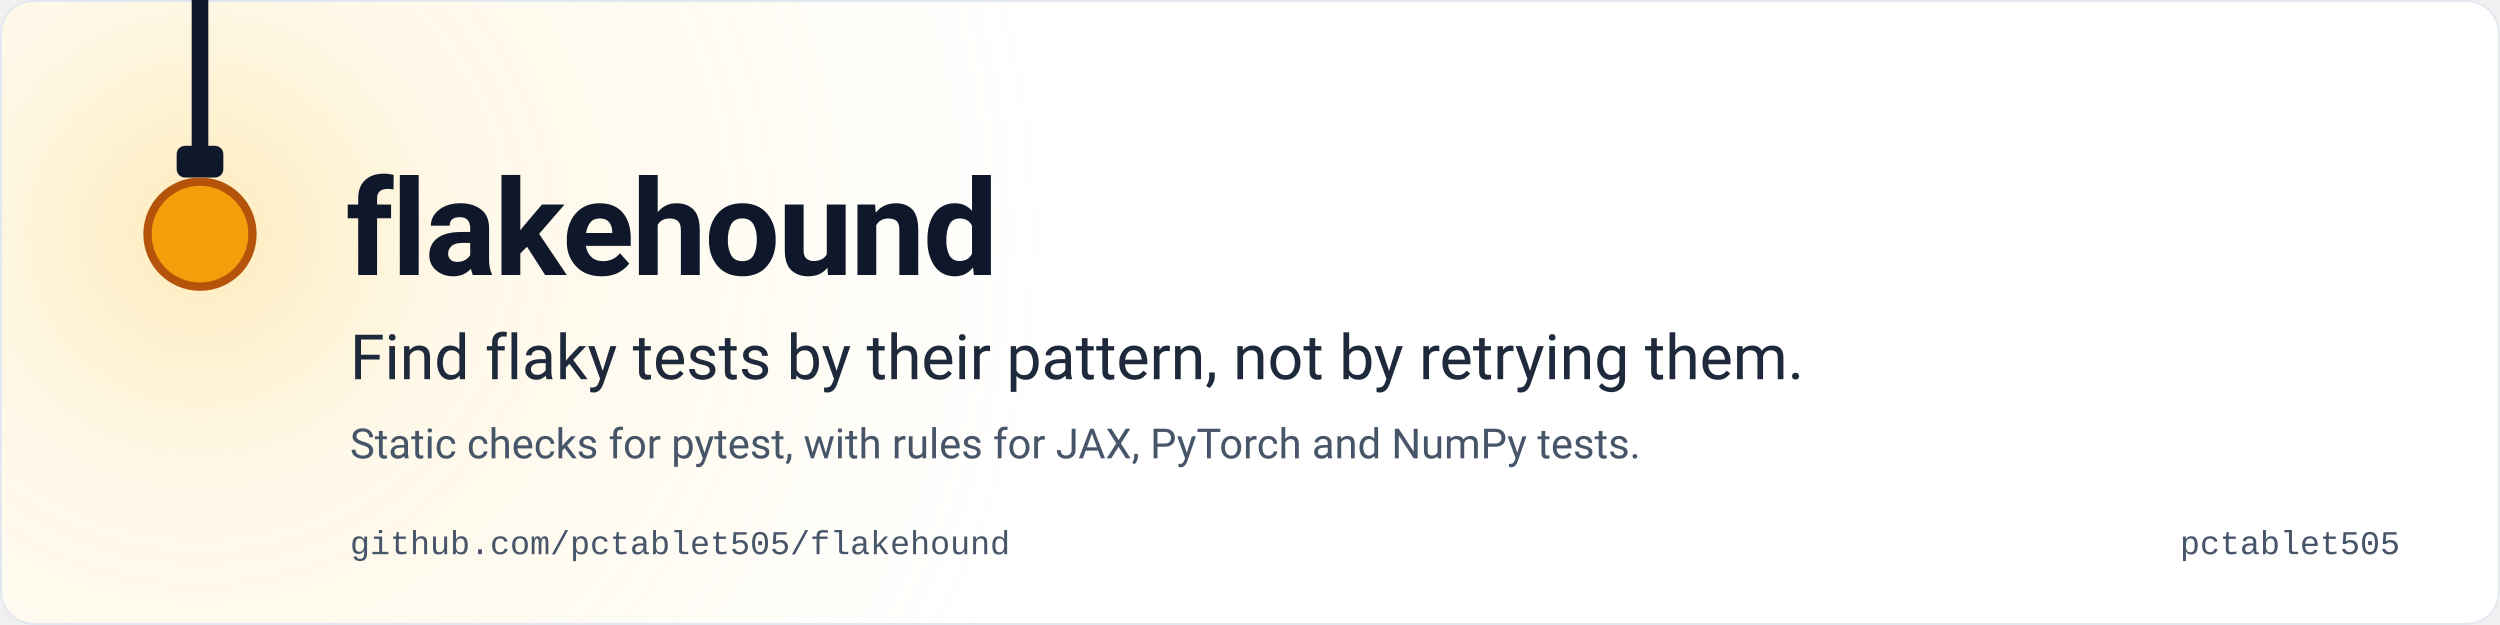
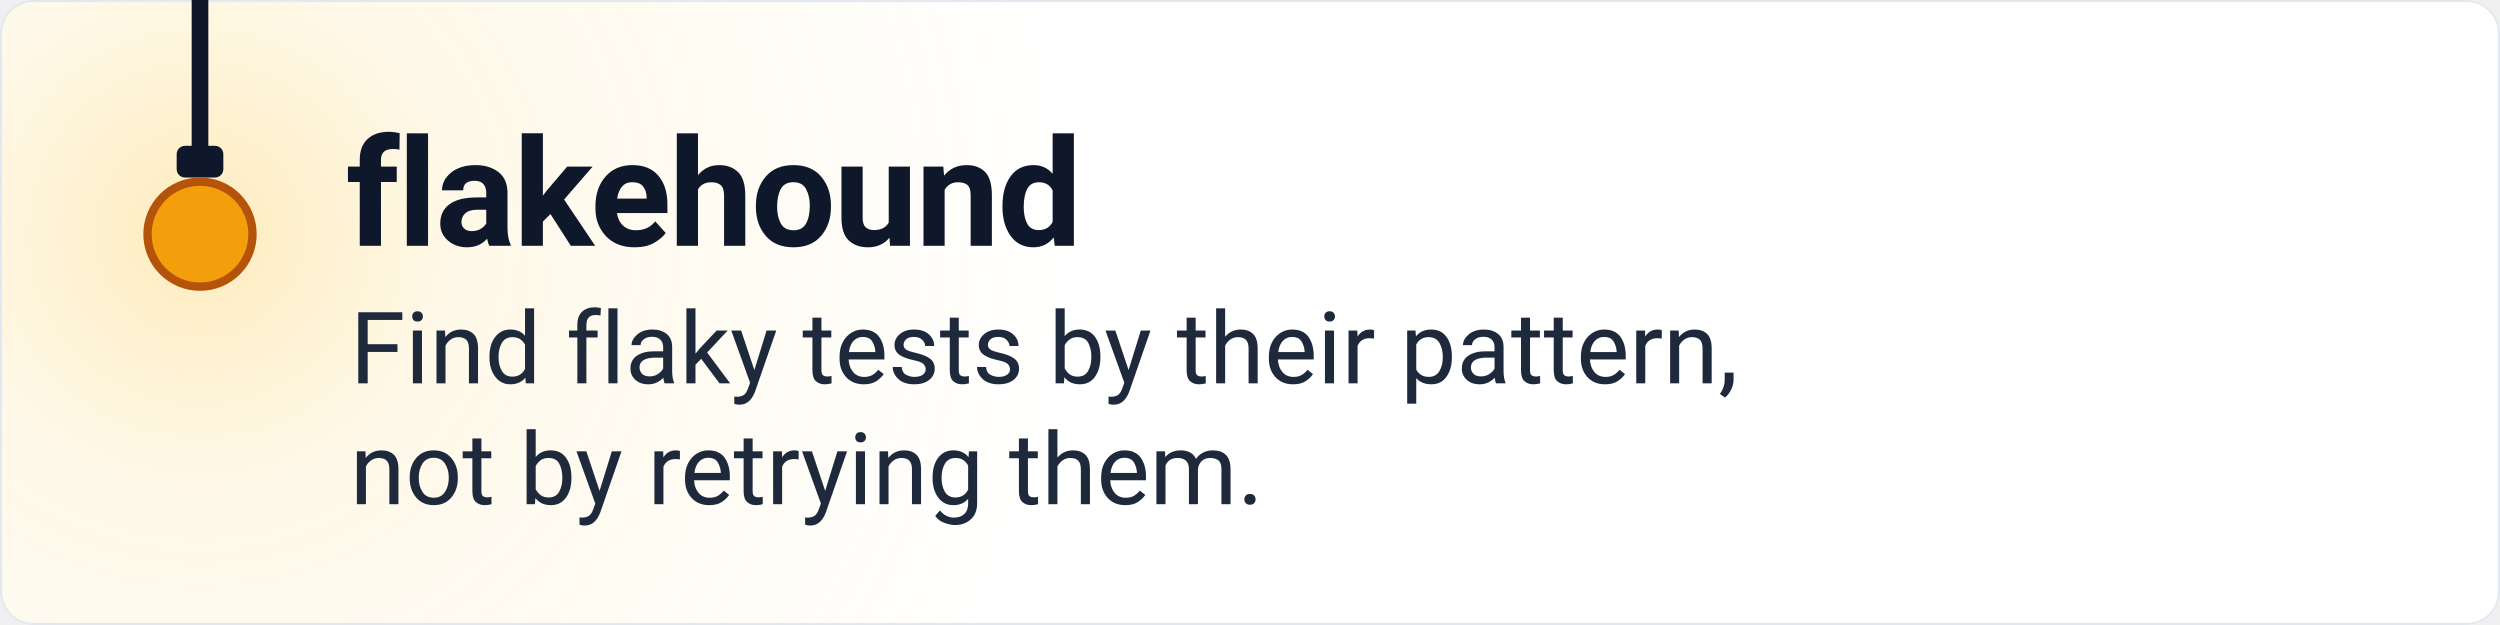
<svg xmlns="http://www.w3.org/2000/svg" width="1200" height="300" viewBox="0 0 1200 300" role="img" aria-labelledby="t d">
  <style>
    .s{font-family:system-ui,-apple-system,"Segoe UI",Roboto,"Noto Sans",Helvetica,Arial,sans-serif}
    .m{font-family:ui-monospace,SFMono-Regular,"SF Mono",Menlo,Consolas,"Liberation Mono",monospace}
  </style>
  <defs>
    <radialGradient id="glow" cx="96" cy="112" r="420" gradientUnits="userSpaceOnUse">
      <stop offset="0" stop-color="#fbbf24" stop-opacity="0.30" />
      <stop offset="0.3" stop-color="#fbbf24" stop-opacity="0.10" />
      <stop offset="1" stop-color="#fbbf24" stop-opacity="0" />
    </radialGradient>
  </defs>
  <rect width="1200" height="300" rx="16" fill="#ffffff" />
  <rect width="1200" height="300" rx="16" fill="url(#glow)" />
  <rect x="0.5" y="0.5" width="1199" height="299" rx="15.5" fill="none" stroke="#e2e8f0" />
  <path d="M96 0V74" stroke="#0f172a" stroke-width="8" />
  <rect x="84.8" y="70" width="22.4" height="15.2" rx="4" fill="#0f172a" />
  <circle cx="96" cy="112.4" r="25.2" fill="#f59e0b" stroke="#b45309" stroke-width="4" />
-   <text class="s" x="166" y="132" font-size="64" font-weight="700" fill="#0f172a" letter-spacing="-1">flakehound</text>
-   <text class="s" x="168" y="182" font-size="30" fill="#1e293b">Find flaky tests by their pattern, not by retrying them.</text>
-   <text class="s" x="168" y="220" font-size="20" fill="#475569">Static checks for pytest, with rules for JAX, PyTorch and NumPy tests.</text>
-   <text class="m" x="168" y="266" font-size="16" fill="#475569">github.com/pctablet505/flakehound</text>
-   <text class="m" x="1152" y="266" font-size="16" fill="#475569" text-anchor="end">pctablet505</text>
+   <text class="s" x="166" y="118" font-size="72" font-weight="700" fill="#0f172a" letter-spacing="-1">flakehound</text>
+   <text class="s" x="168" y="184" font-size="48" fill="#1e293b">Find flaky tests by their pattern,</text>
+   <text class="s" x="168" y="242" font-size="48" fill="#1e293b">not by retrying them.</text>
</svg>
